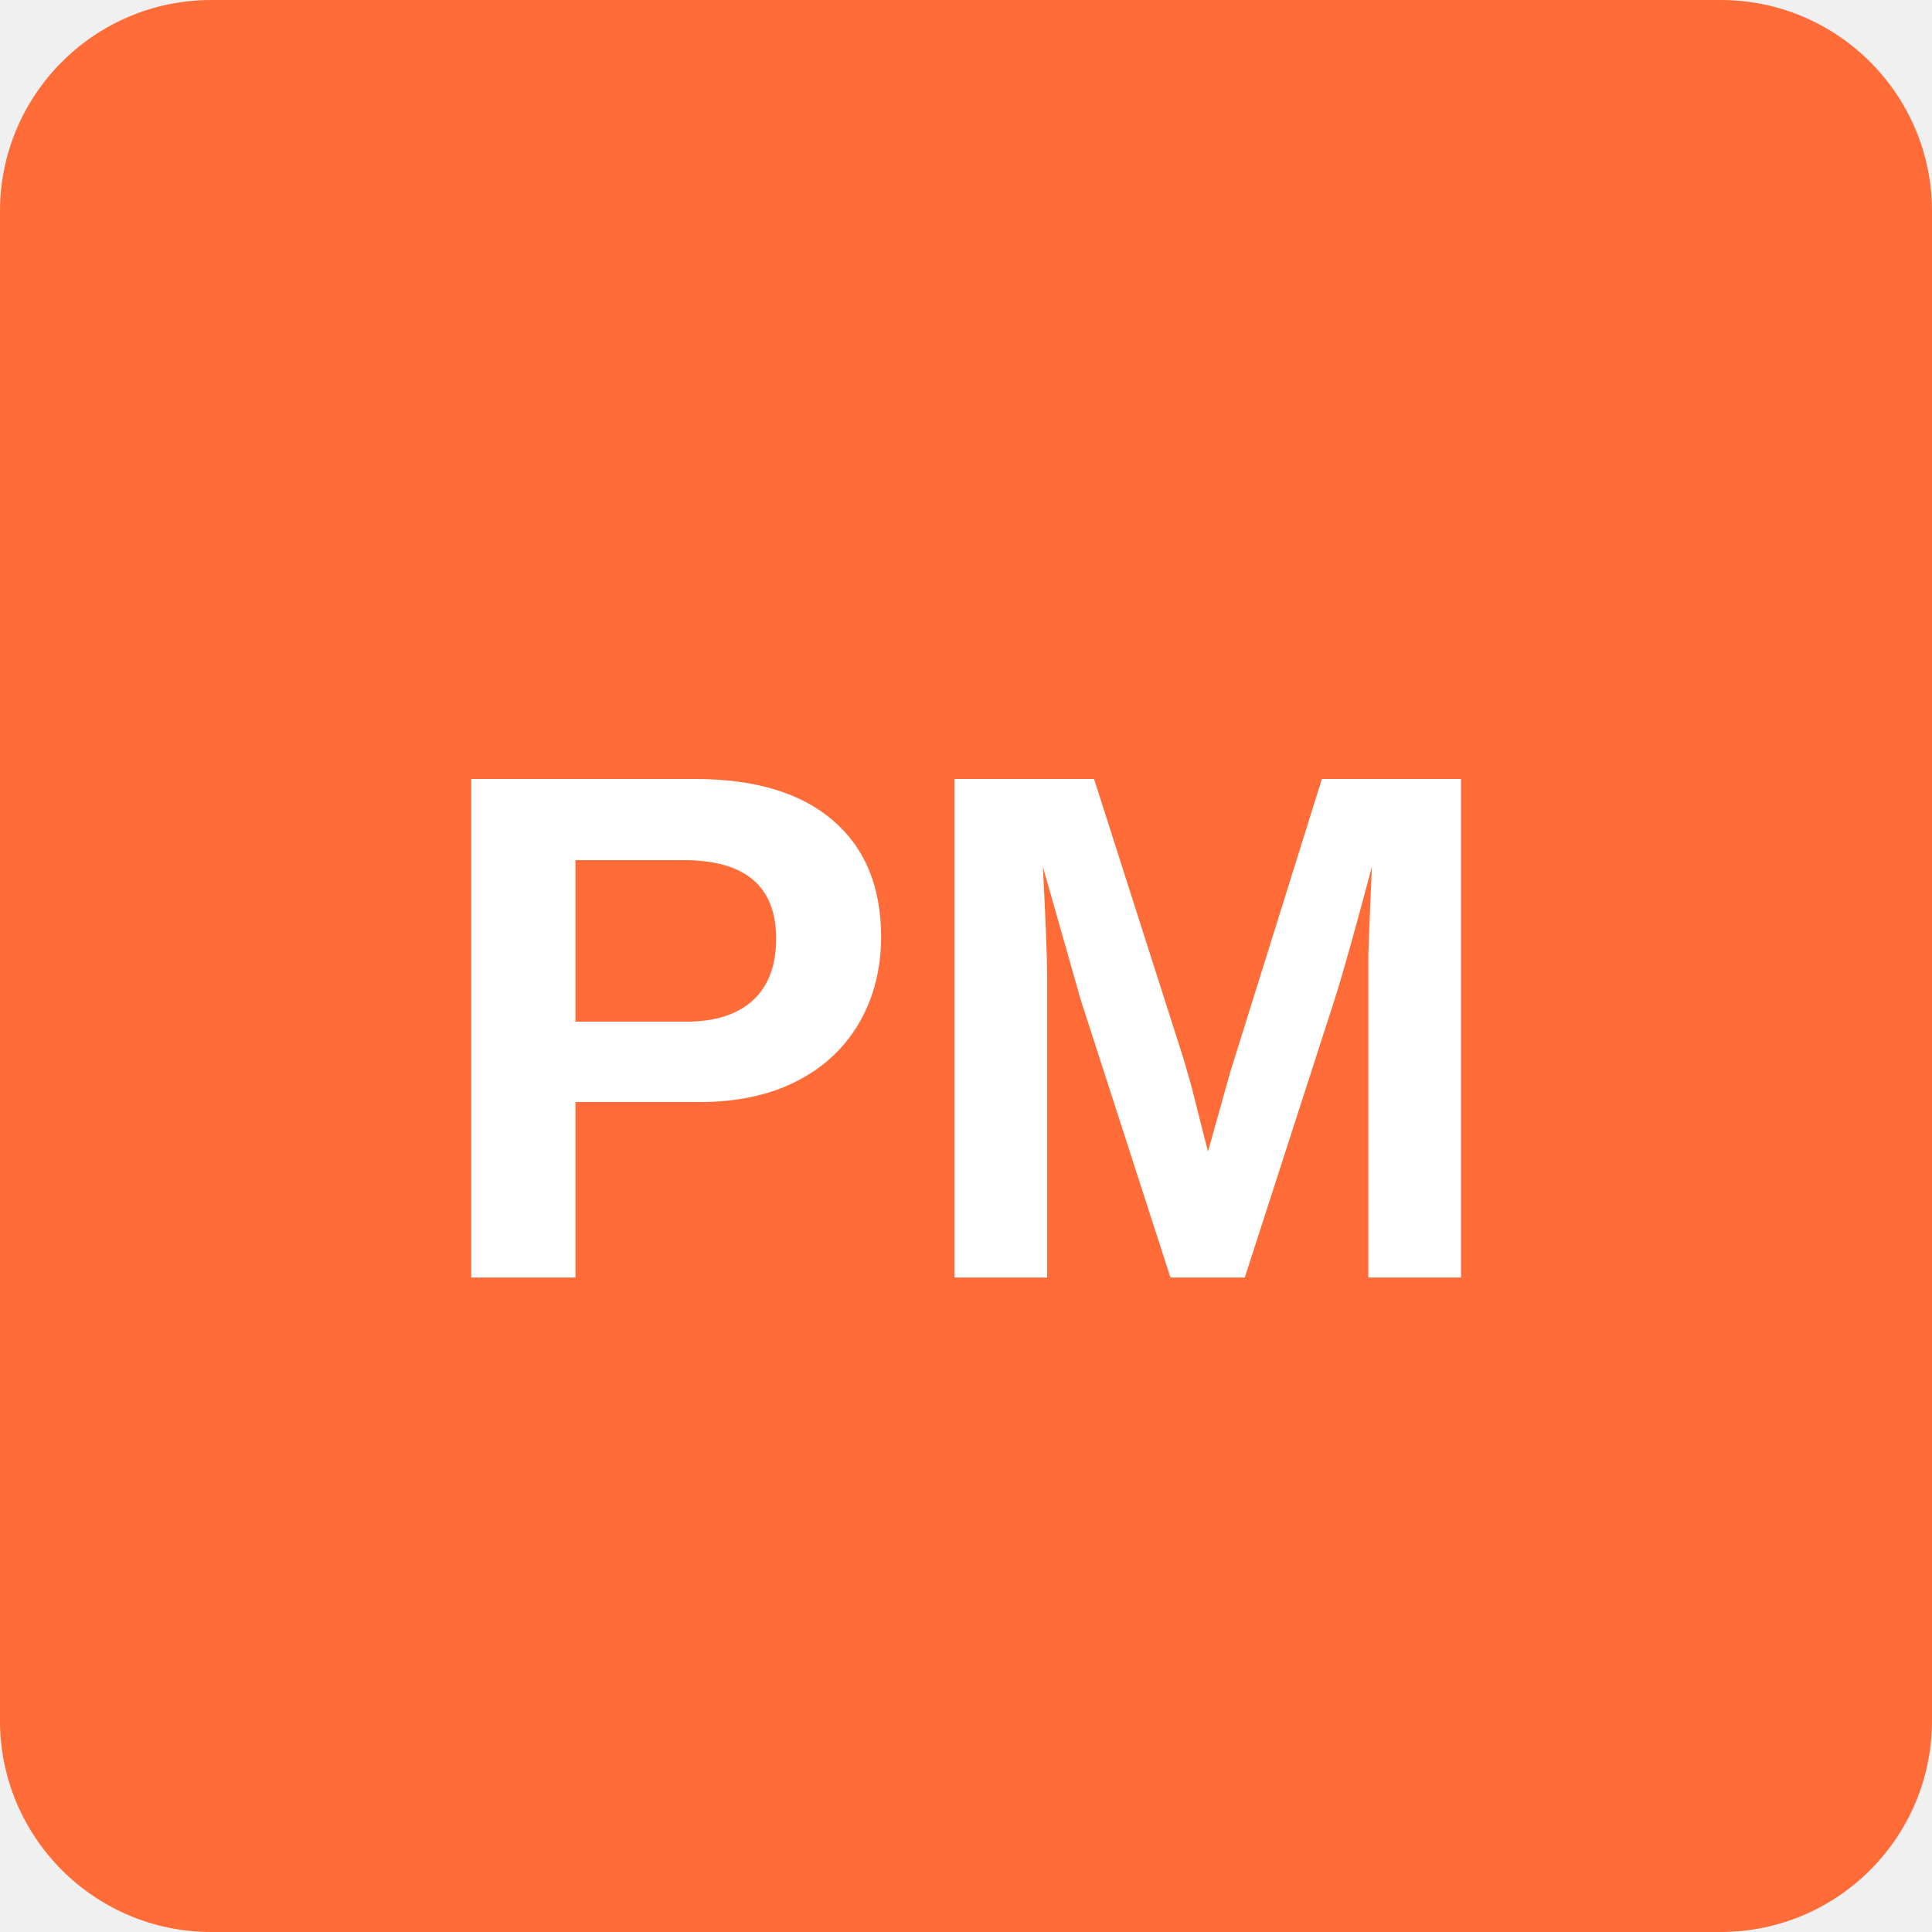
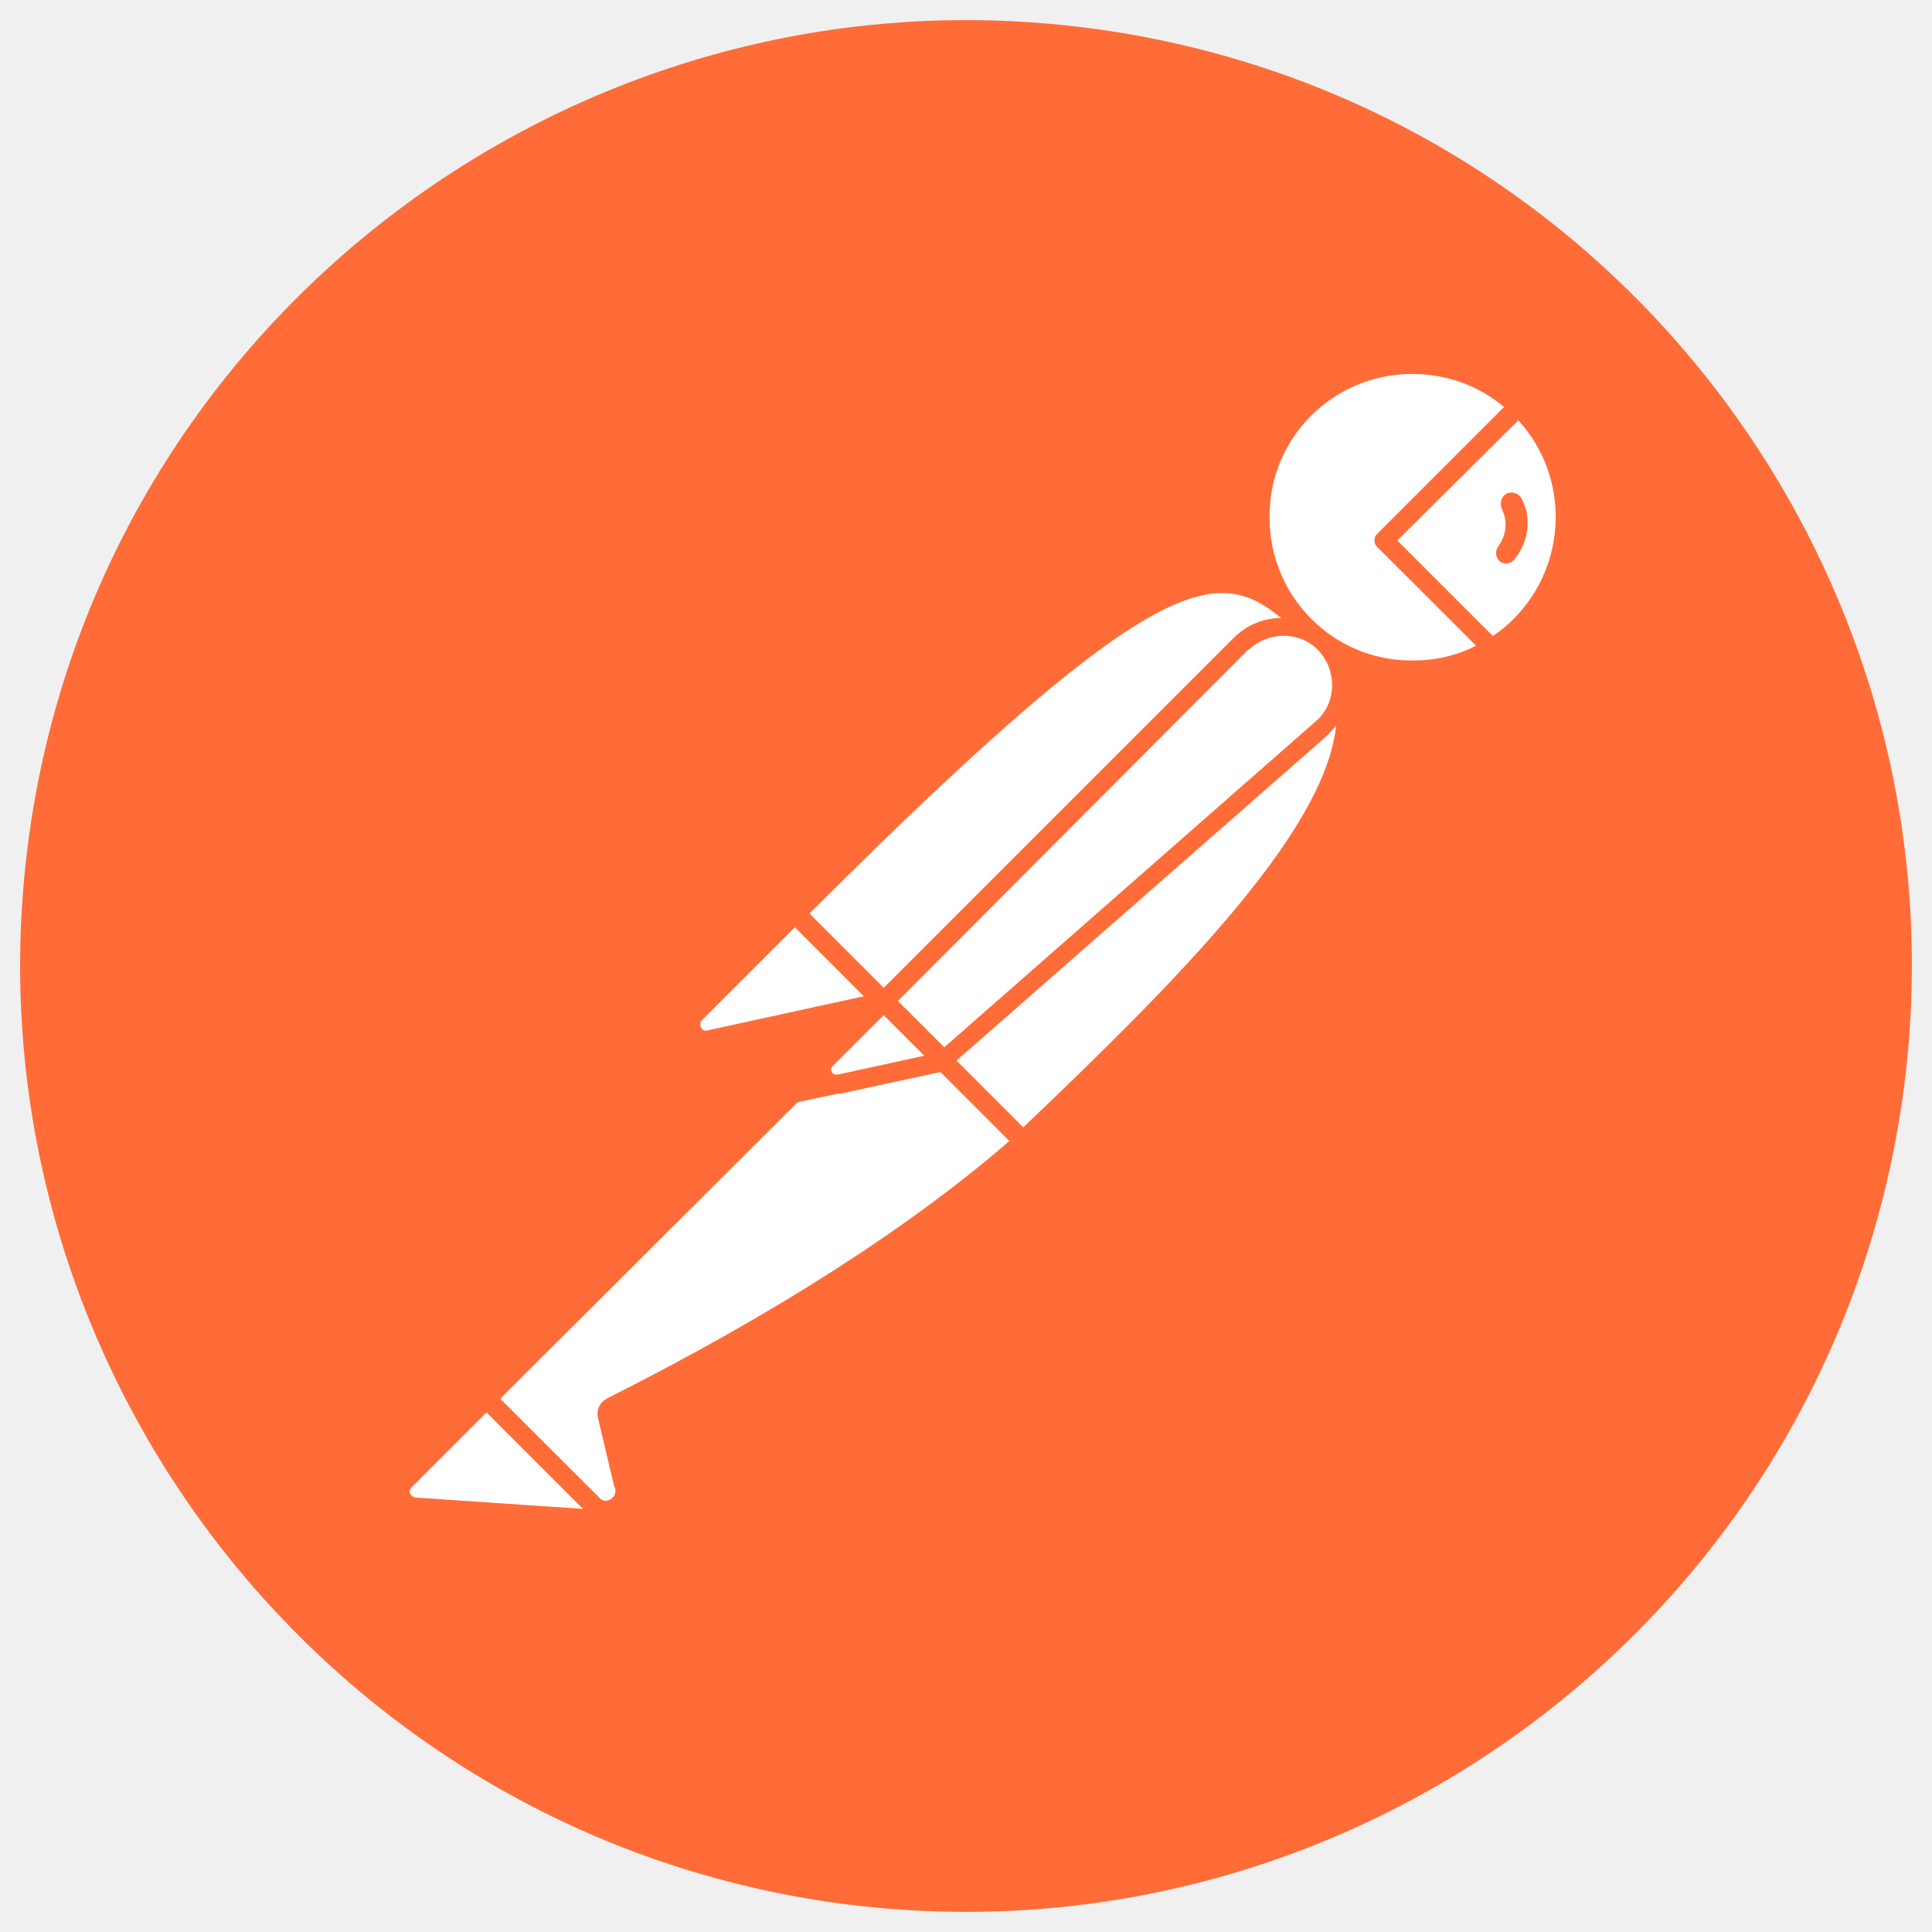
- <svg xmlns="http://www.w3.org/2000/svg" viewBox="0 0 128 128" role="img" aria-label="Postman">
-   <rect width="128" height="128" rx="14" fill="#ff6c37" />
-   <text x="64" y="68" font-family="Arial, Helvetica, sans-serif" font-weight="700" font-size="48" fill="#ffffff" text-anchor="middle" dominant-baseline="central">PM</text>
+ <svg xmlns="http://www.w3.org/2000/svg" fill="none" viewBox="0 0 24 24" id="Postman-Icon--Streamline-Svg-Logos" height="24" width="24">
+   <path fill="#ff6c37" d="M23.654 13.492C24.476 7.054 19.93 1.168 13.504 0.346 7.078 -0.476 1.168 4.07 0.346 10.496c-0.822 6.426 3.724 12.324 10.15 13.158 6.438 0.822 12.324 -3.724 13.158 -10.162Z" stroke-width="0.25" />
+   <path fill="#ffffff" d="M16.241 7.794 11.283 12.752l-1.398 -1.398C14.761 6.478 15.242 6.901 16.241 7.794Z" stroke-width="0.25" />
+   <path fill="#ff6c37" d="M11.283 12.869c-0.035 0 -0.059 -0.012 -0.082 -0.035l-1.41 -1.398c-0.047 -0.047 -0.047 -0.117 0 -0.164 4.958 -4.958 5.474 -4.488 6.52 -3.548 0.024 0.024 0.035 0.047 0.035 0.082 0 0.035 -0.012 0.059 -0.035 0.082L11.354 12.834c-0.012 0.024 -0.047 0.035 -0.07 0.035Zm-1.234 -1.515 1.234 1.234L16.065 7.806c-0.869 -0.775 -1.457 -1.01 -6.015 3.548Z" stroke-width="0.25" />
+   <path fill="#ffffff" d="m12.705 14.173 -1.351 -1.351 4.958 -4.958c1.327 1.339 -0.658 3.513 -3.607 6.309Z" stroke-width="0.25" />
+   <path fill="#ff6c37" d="M12.705 14.291c-0.035 0 -0.059 -0.012 -0.082 -0.035l-1.351 -1.351c-0.024 -0.023 -0.024 -0.047 -0.024 -0.082 0 -0.035 0.012 -0.059 0.035 -0.082l4.958 -4.958c0.047 -0.047 0.117 -0.047 0.164 0 0.305 0.282 0.47 0.681 0.458 1.093 -0.024 1.304 -1.504 2.96 -4.065 5.381 -0.035 0.023 -0.07 0.035 -0.094 0.035Zm-1.187 -1.468c0.752 0.764 1.069 1.069 1.187 1.187 1.974 -1.88 3.889 -3.806 3.9 -5.134 0.012 -0.305 -0.106 -0.611 -0.305 -0.846L11.518 12.822Z" stroke-width="0.25" />
+   <path fill="#ffffff" d="m9.909 11.389 0.999 0.999c0.024 0.024 0.024 0.047 0 0.07 -0.012 0.012 -0.012 0.012 -0.024 0.012l-2.068 0.446c-0.106 0.012 -0.2 -0.059 -0.223 -0.164 -0.012 -0.059 0.012 -0.117 0.047 -0.153l1.198 -1.198c0.024 -0.024 0.059 -0.035 0.07 -0.012Z" stroke-width="0.25" />
+   <path fill="#ff6c37" d="M8.781 13.034c-0.176 0 -0.305 -0.141 -0.305 -0.317 0 -0.082 0.035 -0.164 0.094 -0.223l1.198 -1.198c0.07 -0.059 0.164 -0.059 0.235 0l0.999 0.999c0.07 0.059 0.07 0.164 0 0.235 -0.024 0.024 -0.047 0.035 -0.082 0.047l-2.068 0.446c-0.024 0 -0.047 0.012 -0.07 0.012Zm1.093 -1.515 -1.151 1.151c-0.024 0.024 -0.035 0.059 -0.012 0.094 0.012 0.035 0.047 0.047 0.082 0.035l1.938 -0.423 -0.858 -0.858Z" stroke-width="0.25" />
+   <path fill="#ffffff" d="M18.861 5.045c-0.752 -0.728 -1.962 -0.705 -2.69 0.059 -0.728 0.764 -0.705 1.962 0.059 2.69 0.623 0.599 1.562 0.705 2.303 0.258l-1.339 -1.339 1.668 -1.668Z" stroke-width="0.25" />
+   <path fill="#ff6c37" d="M17.545 8.44c-1.116 0 -2.021 -0.905 -2.021 -2.021s0.905 -2.021 2.021 -2.021c0.517 0 1.022 0.2 1.398 0.564 0.024 0.024 0.035 0.047 0.035 0.082 0 0.035 -0.012 0.059 -0.035 0.082l-1.586 1.586 1.245 1.245c0.047 0.047 0.047 0.117 0 0.164 -0.012 0.012 -0.012 0.012 -0.023 0.024 -0.305 0.188 -0.67 0.294 -1.034 0.294Zm0 -3.795c-0.987 0 -1.786 0.799 -1.774 1.786 0 0.987 0.799 1.786 1.786 1.774 0.27 0 0.54 -0.059 0.787 -0.188l-1.234 -1.222c-0.024 -0.024 -0.035 -0.047 -0.035 -0.082 0 -0.035 0.012 -0.059 0.035 -0.082l1.574 -1.574c-0.317 -0.27 -0.717 -0.411 -1.14 -0.411Z" stroke-width="0.25" />
+   <path fill="#ffffff" d="m18.896 5.08 -0.024 -0.024 -1.68 1.656 1.328 1.328c0.129 -0.082 0.258 -0.176 0.364 -0.282 0.752 -0.74 0.752 -1.938 0.012 -2.679Z" stroke-width="0.25" />
+   <path fill="#ff6c37" d="M18.532 8.17c-0.035 0 -0.059 -0.012 -0.082 -0.035l-1.339 -1.339c-0.024 -0.024 -0.035 -0.047 -0.035 -0.082 0 -0.035 0.012 -0.059 0.035 -0.082l1.668 -1.668c0.047 -0.047 0.117 -0.047 0.164 0l0.035 0.024c0.787 0.787 0.787 2.056 0.012 2.855 -0.117 0.117 -0.247 0.223 -0.388 0.305 -0.035 0.012 -0.059 0.024 -0.07 0.024Zm-1.175 -1.457 1.187 1.187c0.094 -0.059 0.188 -0.141 0.258 -0.211 0.67 -0.67 0.705 -1.762 0.059 -2.467l-1.504 1.492Z" stroke-width="0.25" />
+   <path fill="#ffffff" d="M16.441 8.006c-0.282 -0.282 -0.74 -0.282 -1.022 0L10.99 12.435l0.74 0.74 4.687 -4.112c0.305 -0.258 0.329 -0.717 0.07 -1.022 -0.023 -0.012 -0.035 -0.024 -0.047 -0.035Z" stroke-width="0.25" />
+   <path fill="#ff6c37" d="M11.718 13.292c-0.035 0 -0.059 -0.012 -0.082 -0.035l-0.74 -0.74c-0.047 -0.047 -0.047 -0.117 0 -0.164l4.429 -4.429c0.329 -0.329 0.858 -0.329 1.187 0 0.329 0.329 0.329 0.858 0 1.187 -0.012 0.012 -0.024 0.024 -0.035 0.035L11.788 13.257c-0.012 0.024 -0.035 0.035 -0.07 0.035Zm-0.564 -0.858 0.576 0.576 4.605 -4.041c0.258 -0.211 0.282 -0.599 0.07 -0.858 -0.211 -0.258 -0.599 -0.282 -0.858 -0.07 -0.012 0.012 -0.024 0.024 -0.047 0.035L11.154 12.435Z" stroke-width="0.25" />
+   <path fill="#ffffff" d="M7.594 17.475c-0.047 0.024 -0.07 0.07 -0.059 0.117l0.2 0.846c0.047 0.117 -0.024 0.258 -0.153 0.294 -0.094 0.035 -0.2 0 -0.258 -0.07l-1.292 -1.281 4.218 -4.218 1.457 0.024 0.987 0.987c-0.235 0.2 -1.656 1.574 -5.099 3.301Z" stroke-width="0.25" />
+   <path fill="#ff6c37" d="M7.5 18.849c-0.094 0 -0.188 -0.035 -0.247 -0.106l-1.281 -1.281c-0.024 -0.023 -0.035 -0.047 -0.035 -0.082 0 -0.035 0.012 -0.059 0.035 -0.082l4.218 -4.218c0.024 -0.024 0.059 -0.035 0.082 -0.035l1.457 0.024c0.035 0 0.059 0.012 0.082 0.035l0.987 0.987c0.024 0.024 0.035 0.059 0.035 0.094 0 0.035 -0.012 0.059 -0.047 0.082l-0.082 0.07c-1.245 1.093 -2.937 2.185 -5.04 3.231l0.2 0.834c0.035 0.153 -0.035 0.317 -0.176 0.399 -0.07 0.035 -0.129 0.047 -0.188 0.047Zm-1.292 -1.468 1.21 1.198c0.035 0.059 0.106 0.082 0.164 0.047 0.059 -0.035 0.082 -0.106 0.047 -0.164l-0.2 -0.846c-0.024 -0.106 0.024 -0.2 0.117 -0.247 2.079 -1.046 3.759 -2.126 4.993 -3.195l-0.869 -0.869 -1.351 -0.023 -4.112 4.1Z" stroke-width="0.25" />
+   <path fill="#ffffff" d="m5.033 18.391 1.01 -1.01 1.504 1.504 -2.397 -0.164c-0.106 -0.012 -0.176 -0.106 -0.164 -0.211 0 -0.047 0.012 -0.094 0.047 -0.117Z" stroke-width="0.25" />
+   <path fill="#ff6c37" d="m7.548 18.99 -2.408 -0.164c-0.176 -0.012 -0.294 -0.164 -0.282 -0.341 0.012 -0.07 0.035 -0.141 0.094 -0.188l1.01 -1.01c0.047 -0.047 0.117 -0.047 0.164 0l1.504 1.504c0.035 0.035 0.047 0.082 0.024 0.129 -0.024 0.047 -0.059 0.07 -0.106 0.07Zm-1.504 -1.445 -0.928 0.928c-0.035 0.024 -0.035 0.082 0 0.106 0.012 0.012 0.024 0.024 0.047 0.024l2.079 0.141 -1.198 -1.198Z" stroke-width="0.25" />
+   <path fill="#ff6c37" d="M9.838 13.703c-0.07 0 -0.117 -0.059 -0.117 -0.117 0 -0.035 0.012 -0.059 0.035 -0.082l1.14 -1.14c0.047 -0.047 0.117 -0.047 0.164 0l0.74 0.74c0.035 0.035 0.047 0.07 0.035 0.117 -0.012 0.035 -0.047 0.07 -0.094 0.082l-1.88 0.399 -0.024 0Zm1.14 -1.093 -0.775 0.775 1.269 -0.27 -0.493 -0.505Z" stroke-width="0.25" />
+   <path fill="#ffffff" d="m11.706 13.187 -1.292 0.282c-0.094 0.024 -0.188 -0.035 -0.211 -0.129 -0.012 -0.059 0 -0.117 0.047 -0.164l0.717 -0.717 0.74 0.728Z" stroke-width="0.25" />
+   <path fill="#ff6c37" d="M10.39 13.586c-0.164 0 -0.294 -0.129 -0.294 -0.294 0 -0.082 0.035 -0.153 0.082 -0.211l0.717 -0.717c0.047 -0.047 0.117 -0.047 0.164 0l0.74 0.74c0.035 0.035 0.047 0.07 0.035 0.117 -0.012 0.035 -0.047 0.07 -0.094 0.082l-1.292 0.282 -0.059 0Zm0.587 -0.975 -0.634 0.634c-0.024 0.024 -0.024 0.047 -0.012 0.07 0.012 0.024 0.035 0.035 0.07 0.035l1.081 -0.235 -0.505 -0.505Z" stroke-width="0.25" />
+   <path fill="#ff6c37" d="M18.908 6.208c-0.024 -0.07 -0.106 -0.106 -0.176 -0.082 -0.07 0.024 -0.106 0.106 -0.082 0.176 0 0.012 0.012 0.023 0.012 0.035 0.07 0.141 0.047 0.317 -0.047 0.446 -0.047 0.059 -0.035 0.141 0.012 0.188 0.059 0.047 0.141 0.035 0.188 -0.024 0.176 -0.223 0.211 -0.505 0.094 -0.74Z" stroke-width="0.25" />
</svg>
